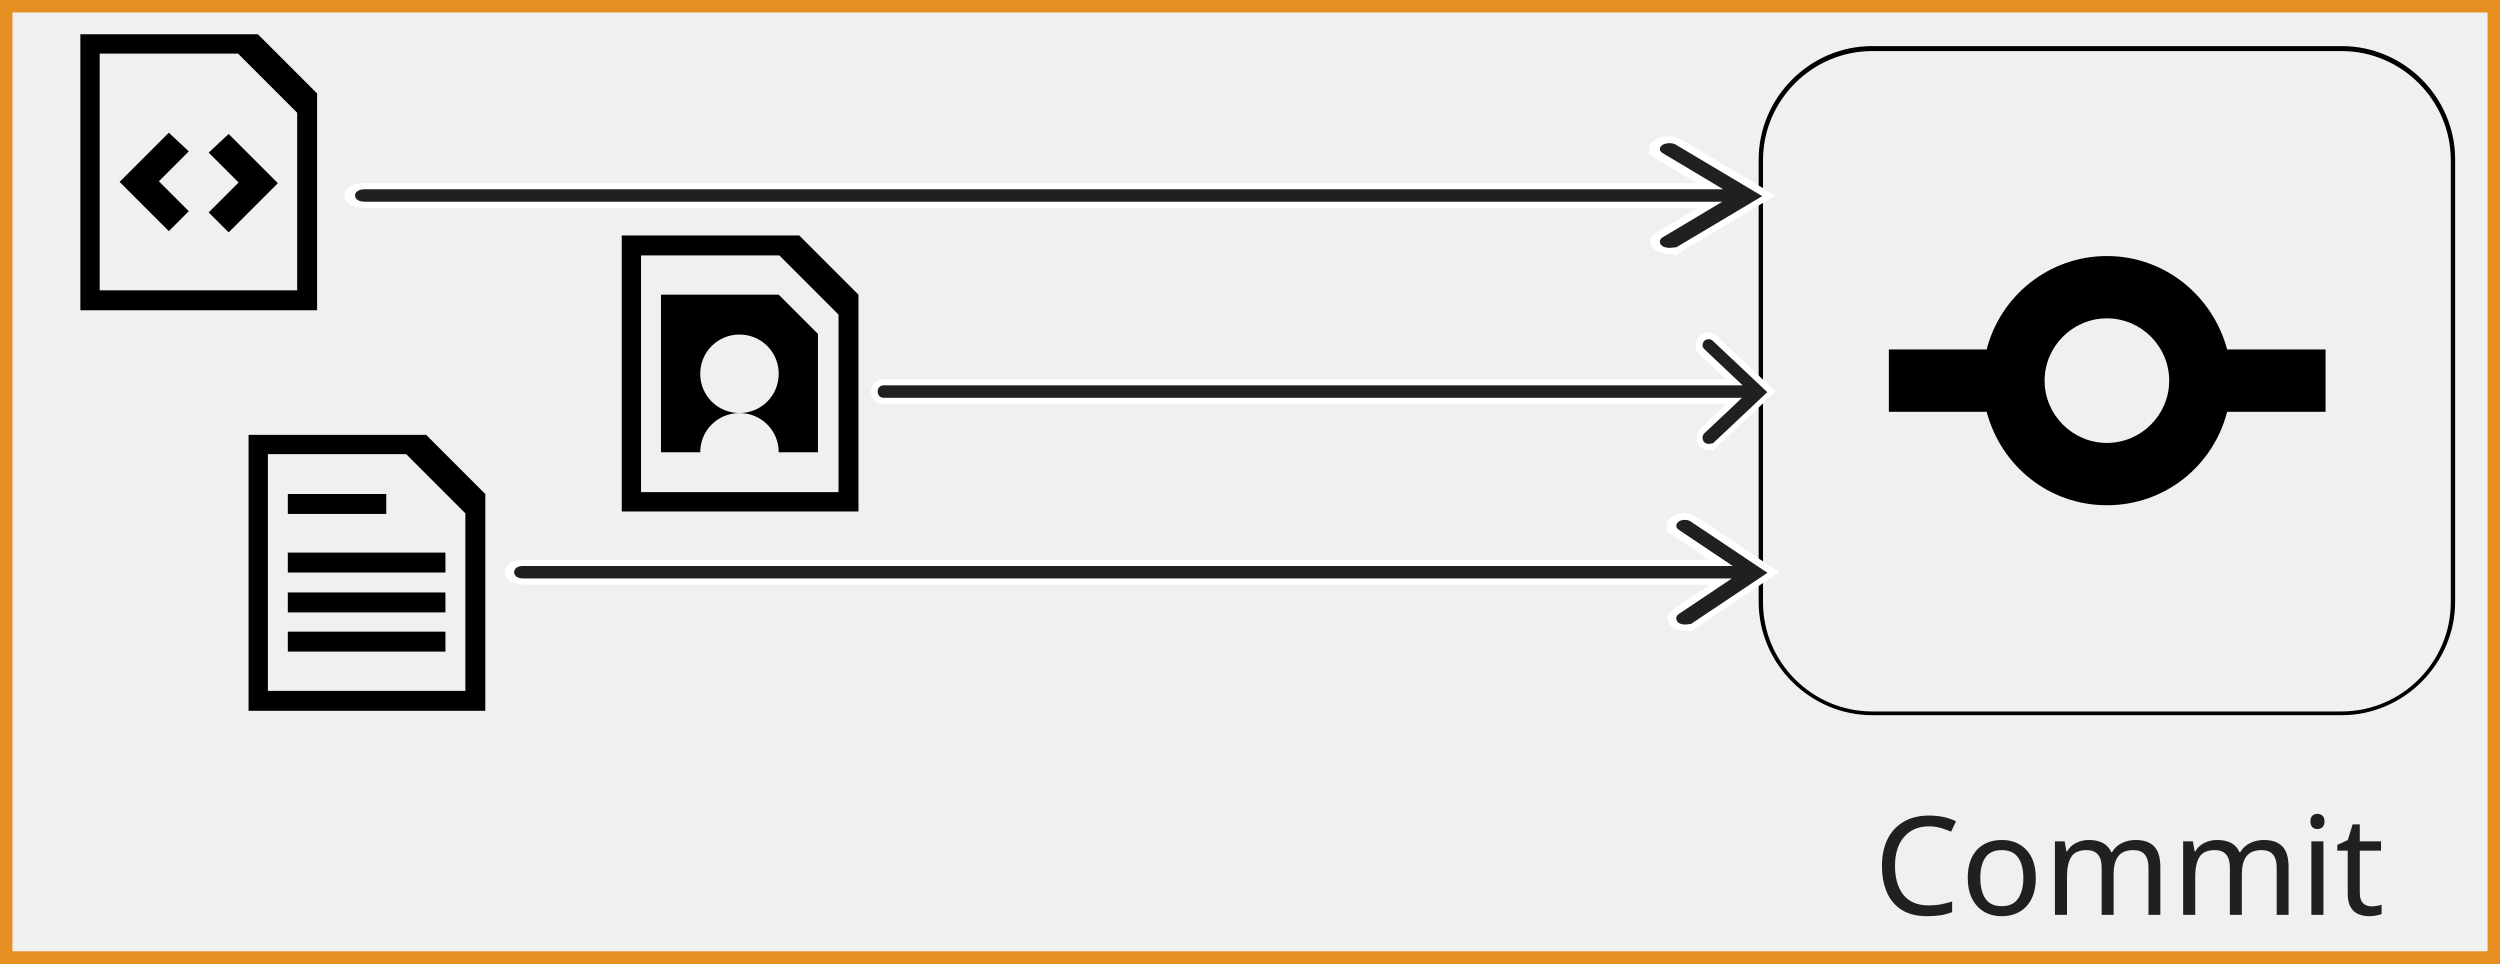
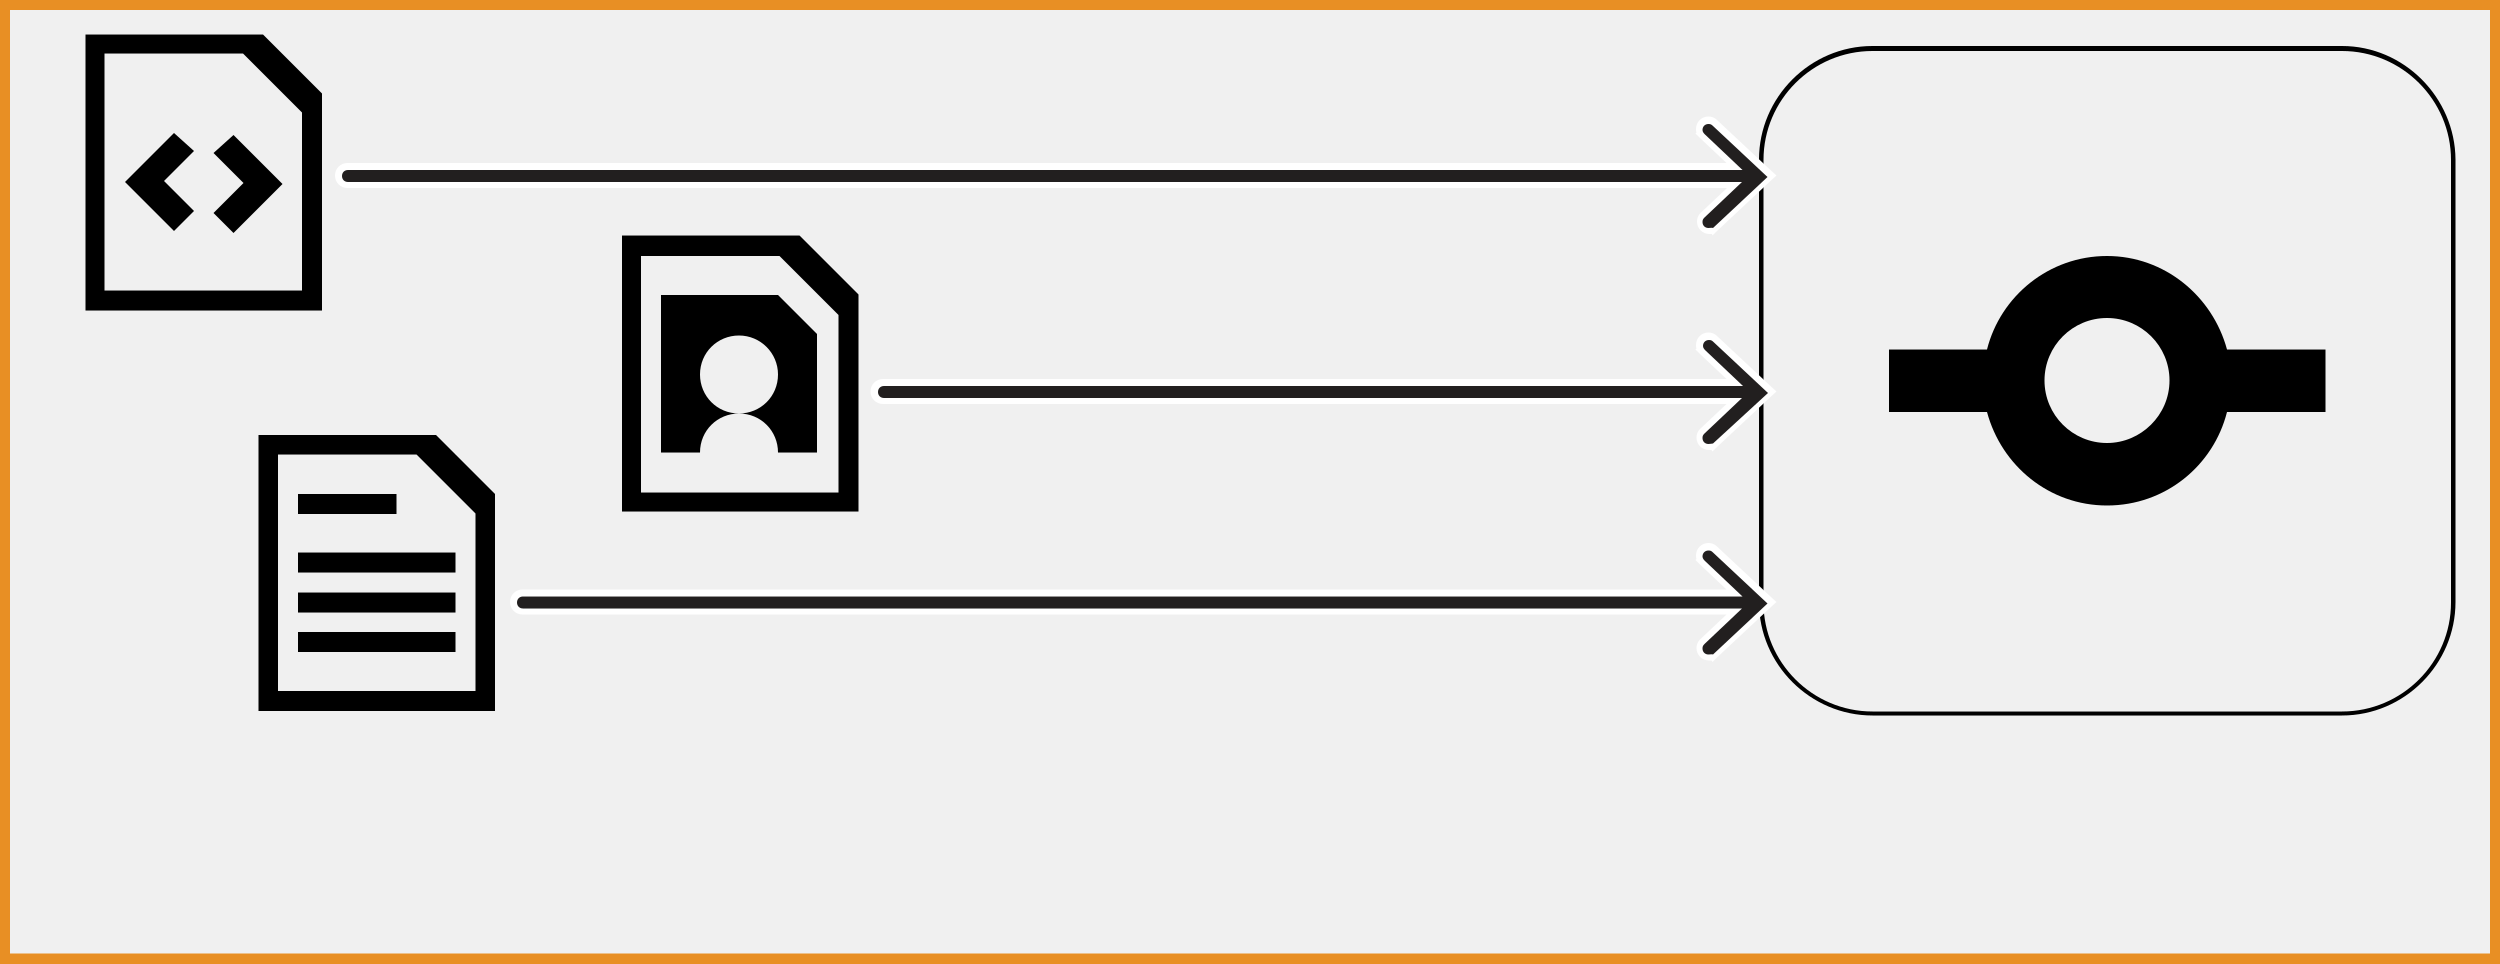
- <svg xmlns="http://www.w3.org/2000/svg" xmlns:xlink="http://www.w3.org/1999/xlink" version="1.1" id="Layer_1" x="0px" y="0px" viewBox="38 180.7 401.3 154.7" enable-background="new 38 180.7 401.3 154.7" xml:space="preserve">
-   <symbol id="New_Symbol" viewBox="-73.4 -9.5 146.8 19.1">
-     <g>
-       <path fill="#221F1F" d="M62.5,9.1c0.4,0,0.8-0.2,1.1-0.4l9.2-8.5l-9.6-8.9l-0.1,0.1c-0.2-0.1-0.4-0.1-0.6-0.1    C61.7-8.7,61-8,61-7.2c0,0.4,0.2,0.8,0.4,1.1l5.2,4.9h-138c-0.8,0-1.5,0.7-1.5,1.5s0.7,1.5,1.5,1.5h138L61,7l0.1,0.1    c-0.1,0.2-0.2,0.5-0.2,0.7C61,8.4,61.7,9.1,62.5,9.1z" />
-       <path fill="#FFFFFF" d="M62.5-8.3c-0.6,0-1,0.4-1,1c0,0.3,0.1,0.5,0.3,0.7l6.1,5.7H-71.3c-0.6,0-1,0.4-1,1s0.4,1,1,1H68l-6.1,5.7    l0,0c-0.2,0.2-0.4,0.4-0.4,0.7c0,0.6,0.4,1,1,1c0.3,0,0.5-0.1,0.7-0.3l0,0L72,0l-8.8-8.2l0,0C63-8.2,62.8-8.3,62.5-8.3 M63.1-9.5    l0.7,0.7l8.8,8.2l0.8,0.7l-0.8,0.7L63.8,9c-0.4,0.4-0.9,0.6-1.4,0.6c-1.1,0-2-0.9-2-2c0-0.2,0-0.4,0.1-0.6l-0.2-0.2L61,6.1l4.3-4    H-71.4c-1.1,0-2-0.9-2-2s0.9-2,2-2H65.4l-4.3-4c-0.4-0.4-0.6-0.9-0.6-1.4c0-1.1,0.9-2,2-2c0.1,0,0.3,0,0.4,0L63.1-9.5L63.1-9.5z" />
-     </g>
-   </symbol>
+ <svg xmlns="http://www.w3.org/2000/svg" version="1.1" id="Layer_1" x="0px" y="0px" viewBox="38 334.3 500 192.7" enable-background="new 38 334.3 500 192.7" xml:space="preserve">
  <g id="boundary">
-     <path fill="none" stroke="#E88F24" stroke-width="4" stroke-miterlimit="10" d="M38,180.7v154.7h401.3V180.7H38z" />
+     <path fill="none" stroke="#E88F24" stroke-width="4" stroke-miterlimit="10" d="M38,334.3v192.7h500V334.3H38z" />
  </g>
  <g id="base">
    <g id="border_4_">
-       <path d="M413.9,188.9c9.6,0,17.5,7.9,17.5,17.5v71c0,9.6-7.9,17.5-17.5,17.5h-75.4c-9.6,0-17.5-7.9-17.5-17.5v-71    c0-9.6,7.9-17.5,17.5-17.5H413.9 M413.9,188.1h-75.4c-10,0-18.2,8.3-18.2,18.2v71c0,10,8.3,18.2,18.2,18.2h75.4    c10,0,18.2-8.3,18.2-18.2v-71C432.1,196.3,423.9,188.1,413.9,188.1L413.9,188.1z" />
+       <path d="M506.4,344.5c12,0,21.8,9.8,21.8,21.8v88.5c0,12-9.8,21.8-21.8,21.8h-93.9c-12,0-21.8-9.8-21.8-21.8v-88.5    c0-12,9.8-21.8,21.8-21.8H506.4 M506.4,343.5h-93.9c-12.5,0-22.7,10.3-22.7,22.7v88.5c0,12.5,10.3,22.7,22.7,22.7h93.9    c12.5,0,22.7-10.3,22.7-22.7v-88.5C529,353.8,518.8,343.5,506.4,343.5L506.4,343.5z" />
    </g>
-     <text transform="matrix(1 0 0 1 338.7473 327.5498)" fill="#221F1F" font-family="'HelveticaNeue-Light'" font-size="22.015">Commit</text>
-     <path d="M395.5,236.8c-2.3-8.6-10-15-19.3-15c-9.3,0-17.1,6.4-19.3,15h-15.7v10h15.7c2.3,8.7,10,15,19.3,15c9.4,0,17.1-6.4,19.3-15   h15.8v-10H395.5z M376.2,251.8c-5.5,0-10-4.5-10-10s4.5-10,10-10s10,4.5,10,10C386.2,247.3,381.7,251.8,376.2,251.8z" />
+     <path d="M483.4,404.2c-2.9-10.7-12.5-18.7-24-18.7c-11.6,0-21.3,8-24,18.7h-19.6v12.5h19.6c2.9,10.8,12.5,18.7,24,18.7   c11.7,0,21.3-8,24-18.7h19.7v-12.5H483.4L483.4,404.2z M459.4,422.9c-6.9,0-12.5-5.6-12.5-12.5s5.6-12.5,12.5-12.5   c6.9,0,12.5,5.6,12.5,12.5S466.2,422.9,459.4,422.9z" />
  </g>
-   <path d="M100,260H84.2v3.2H100V260z M106.4,250.5H77.9v44.3h38V260L106.4,250.5z M112.7,291.6H81v-38h22.2l9.5,9.5V291.6z   M84.2,285.3h25.3v-3.2H84.2V285.3z M84.2,279h25.3v-3.2H84.2V279z M84.2,272.6h25.3v-3.2H84.2V272.6z" />
-   <path d="M166.3,218.5h-28.5v44.3h38V228L166.3,218.5z M172.6,259.7h-31.7v-38h22.2l9.5,9.5V259.7z M144.1,228v25.3h6.3  c0-3.5,2.8-6.3,6.3-6.3c-3.5,0-6.3-2.8-6.3-6.3s2.8-6.3,6.3-6.3s6.3,2.8,6.3,6.3s-2.8,6.3-6.3,6.3c3.5,0,6.3,2.8,6.3,6.3h6.3v-19  L163,228H144.1z" />
-   <path d="M65.1,202l-7.9,7.9l7.9,7.9l3.2-3.2l-4.8-4.8l4.8-4.8L65.1,202z M71.5,205.2l4.8,4.8l-4.8,4.8l3.2,3.2l7.9-7.9l-7.9-7.9  L71.5,205.2z M79.4,186.2H50.9v44.3h38v-34.8L79.4,186.2z M85.7,227.3H54v-38h22.2l9.5,9.5V227.3z" />
-   <use xlink:href="#New_Symbol" width="146.8" height="19.1" x="-73.4" y="-9.5" transform="matrix(1.5654 0 0 -1 208.1672 212.1837)" overflow="visible" />
-   <use xlink:href="#New_Symbol" width="146.8" height="19.1" x="-73.4" y="-9.5" transform="matrix(1.3942 0 0 -1 221.3338 272.6503)" overflow="visible" />
-   <use xlink:href="#New_Symbol" width="146.8" height="19.1" x="-73.4" y="-9.5" transform="matrix(0.9896 0 0 -1 250.4337 243.6503)" overflow="visible" />
+   <path d="M117.2,433.1H97.6v4h19.7V433.1z M125.2,421.3H89.7v55.2h47.3v-43.4L125.2,421.3z M133.1,472.5H93.6v-47.3h27.7l11.8,11.8  V472.5z M97.6,464.7h31.5v-4H97.6V464.7z M97.6,456.8h31.5v-4H97.6V456.8z M97.6,448.8h31.5v-4H97.6V448.8z" />
+   <path d="M197.9,381.4h-35.5v55.2h47.3v-43.4L197.9,381.4z M205.7,432.8h-39.5v-47.3h27.7l11.8,11.8V432.8z M170.2,393.3v31.5h7.8  c0-4.4,3.5-7.8,7.8-7.8c-4.4,0-7.8-3.5-7.8-7.8c0-4.4,3.5-7.8,7.8-7.8s7.8,3.5,7.8,7.8c0,4.4-3.5,7.8-7.8,7.8c4.4,0,7.8,3.5,7.8,7.8  h7.8v-23.7l-7.8-7.8H170.2z" />
+   <path d="M72.8,360.9l-9.8,9.8l9.8,9.8l4-4l-6-6l6-6L72.8,360.9z M80.7,364.9l6,6l-6,6l4,4l9.8-9.8l-9.8-9.8L80.7,364.9z M90.6,341.2  H55.1v55.2h47.3V353L90.6,341.2z M98.4,392.4H58.9V345h27.7l11.8,11.8V392.4z" />
+   <g id="New_Symbol" enable-background="new    ">
+     <g>
+       <path fill="#221F1F" d="M379.7,401.4c0.5,0,1,0.2,1.4,0.5l11.3,10.6l-11.8,11.1l-0.1-0.1c-0.2,0.1-0.5,0.1-0.7,0.1    c-1,0-1.8-0.9-1.8-1.9c0-0.5,0.2-1,0.5-1.4l6.4-6.1H214.6c-1,0-1.8-0.9-1.8-1.9c0-1,0.9-1.9,1.8-1.9h170.2l-6.9-6.5l0.1-0.1    c-0.1-0.2-0.2-0.6-0.2-0.9C377.9,402.3,378.8,401.4,379.7,401.4z" />
+       <path fill="#FFFFFF" d="M379.7,423.1c-0.7,0-1.2-0.5-1.2-1.2c0-0.4,0.1-0.6,0.4-0.9l7.5-7.1H214.8c-0.7,0-1.2-0.5-1.2-1.2    s0.5-1.2,1.2-1.2h171.8l-7.5-7.1l0,0c-0.2-0.2-0.5-0.5-0.5-0.9c0-0.7,0.5-1.2,1.2-1.2c0.4,0,0.6,0.1,0.9,0.4l0,0l10.9,10.2    L380.6,423l0,0C380.4,423,380.1,423.1,379.7,423.1 M380.5,424.6l0.9-0.9l10.9-10.2l1-0.9l-1-0.9l-10.9-10.2    c-0.5-0.5-1.1-0.7-1.7-0.7c-1.4,0-2.5,1.1-2.5,2.5c0,0.2,0,0.5,0.1,0.7l-0.2,0.2l0.9,0.9l5.3,5H214.6c-1.4,0-2.5,1.1-2.5,2.5    s1.1,2.5,2.5,2.5h168.7l-5.3,5c-0.5,0.5-0.7,1.1-0.7,1.7c0,1.4,1.1,2.5,2.5,2.5c0.1,0,0.4,0,0.5,0L380.5,424.6L380.5,424.6z" />
+     </g>
+     <g>
+       <path fill="#221F1F" d="M379.7,443.5c0.5,0,1,0.2,1.4,0.5l11.3,10.6l-11.8,11.1l-0.1-0.1c-0.2,0.1-0.5,0.1-0.7,0.1    c-1,0-1.8-0.9-1.8-1.9c0-0.5,0.2-1,0.5-1.4l6.4-6.1H142.5c-1,0-1.8-0.9-1.8-1.9s0.9-1.9,1.8-1.9h242.3l-6.9-6.5l0.1-0.1    c-0.1-0.2-0.2-0.6-0.2-0.9C377.9,444.4,378.8,443.5,379.7,443.5z" />
+       <path fill="#FFFFFF" d="M379.7,465.2c-0.7,0-1.2-0.5-1.2-1.2c0-0.4,0.1-0.6,0.4-0.9l7.5-7.1H142.6c-0.7,0-1.2-0.5-1.2-1.2    c0-0.7,0.5-1.2,1.2-1.2h243.9l-7.5-7.1l0,0c-0.2-0.2-0.5-0.5-0.5-0.9c0-0.7,0.5-1.2,1.2-1.2c0.4,0,0.6,0.1,0.9,0.4l0,0l10.9,10.2    l-10.9,10.2l0,0C380.4,465.1,380.1,465.2,379.7,465.2 M380.5,466.7l0.9-0.9l10.9-10.2l1-0.9l-1-0.9l-10.9-10.2    c-0.5-0.5-1.1-0.7-1.7-0.7c-1.4,0-2.5,1.1-2.5,2.5c0,0.2,0,0.5,0.1,0.7l-0.2,0.2l0.9,0.9l5.3,5H142.5c-1.4,0-2.5,1.1-2.5,2.5    s1.1,2.5,2.5,2.5h240.8l-5.3,5c-0.5,0.5-0.7,1.1-0.7,1.7c0,1.4,1.1,2.5,2.5,2.5c0.1,0,0.4,0,0.5,0L380.5,466.7L380.5,466.7z" />
+     </g>
+     <g>
+       <path fill="#221F1F" d="M379.7,358.2c0.5,0,1,0.2,1.4,0.5l11.3,10.6l-11.8,11.1l-0.1-0.1c-0.2,0.1-0.5,0.1-0.7,0.1    c-1,0-1.8-0.9-1.8-1.9c0-0.5,0.2-1,0.5-1.4l6.4-6.1H107.5c-1,0-1.8-0.9-1.8-1.9s0.9-1.9,1.8-1.9h277.3l-6.9-6.5l0.1-0.1    c-0.1-0.2-0.2-0.6-0.2-0.9C377.9,359.1,378.8,358.2,379.7,358.2z" />
+       <path fill="#FFFFFF" d="M379.7,379.9c-0.7,0-1.2-0.5-1.2-1.2c0-0.4,0.1-0.6,0.4-0.9l7.5-7.1H107.6c-0.7,0-1.2-0.5-1.2-1.2    c0-0.7,0.5-1.2,1.2-1.2h278.9l-7.5-7.1l0,0c-0.2-0.2-0.5-0.5-0.5-0.9c0-0.7,0.5-1.2,1.2-1.2c0.4,0,0.6,0.1,0.9,0.4l0,0l10.9,10.2    l-10.9,10.2l0,0C380.4,379.8,380.1,379.9,379.7,379.9 M380.5,381.4l0.9-0.9l10.9-10.2l1-0.9l-1-0.9l-10.9-10.2    c-0.5-0.5-1.1-0.7-1.7-0.7c-1.4,0-2.5,1.1-2.5,2.5c0,0.2,0,0.5,0.1,0.7l-0.2,0.2l0.9,0.9l5.3,5H107.5c-1.4,0-2.5,1.1-2.5,2.5    s1.1,2.5,2.5,2.5h275.9l-5.3,5c-0.5,0.5-0.7,1.1-0.7,1.7c0,1.4,1.1,2.5,2.5,2.5c0.1,0,0.4,0,0.5,0L380.5,381.4L380.5,381.4z" />
+     </g>
+   </g>
</svg>
